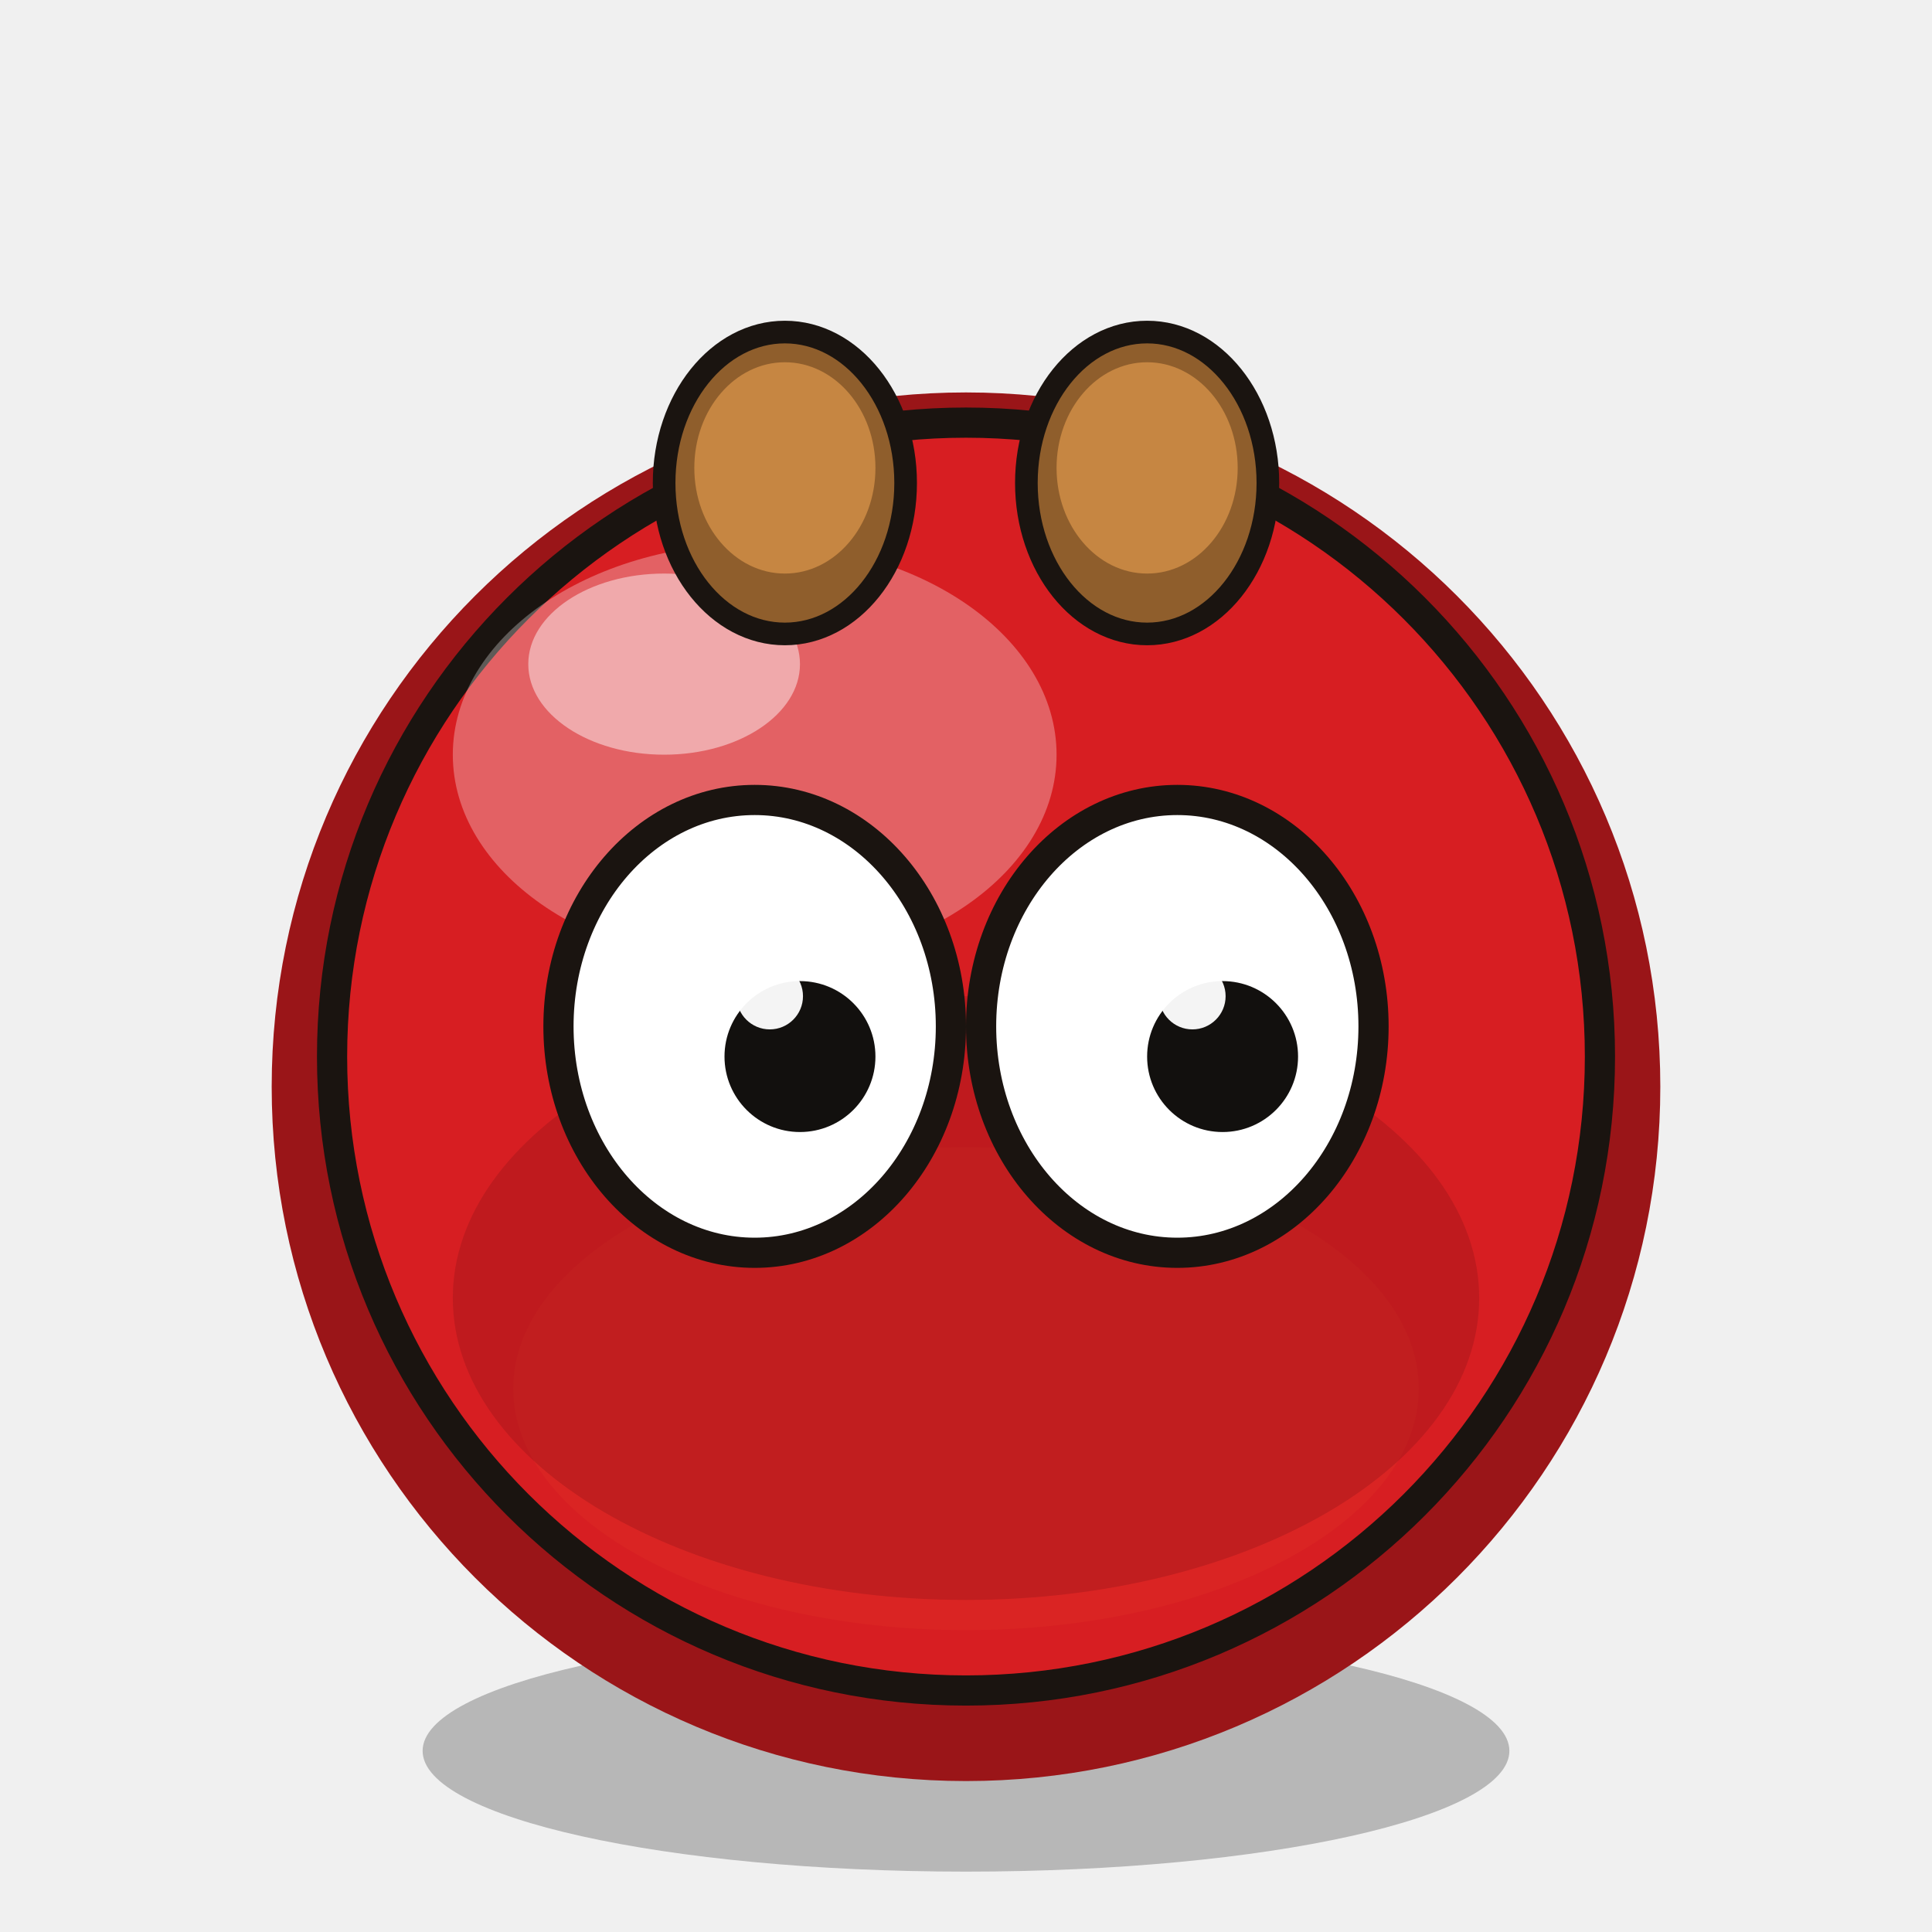
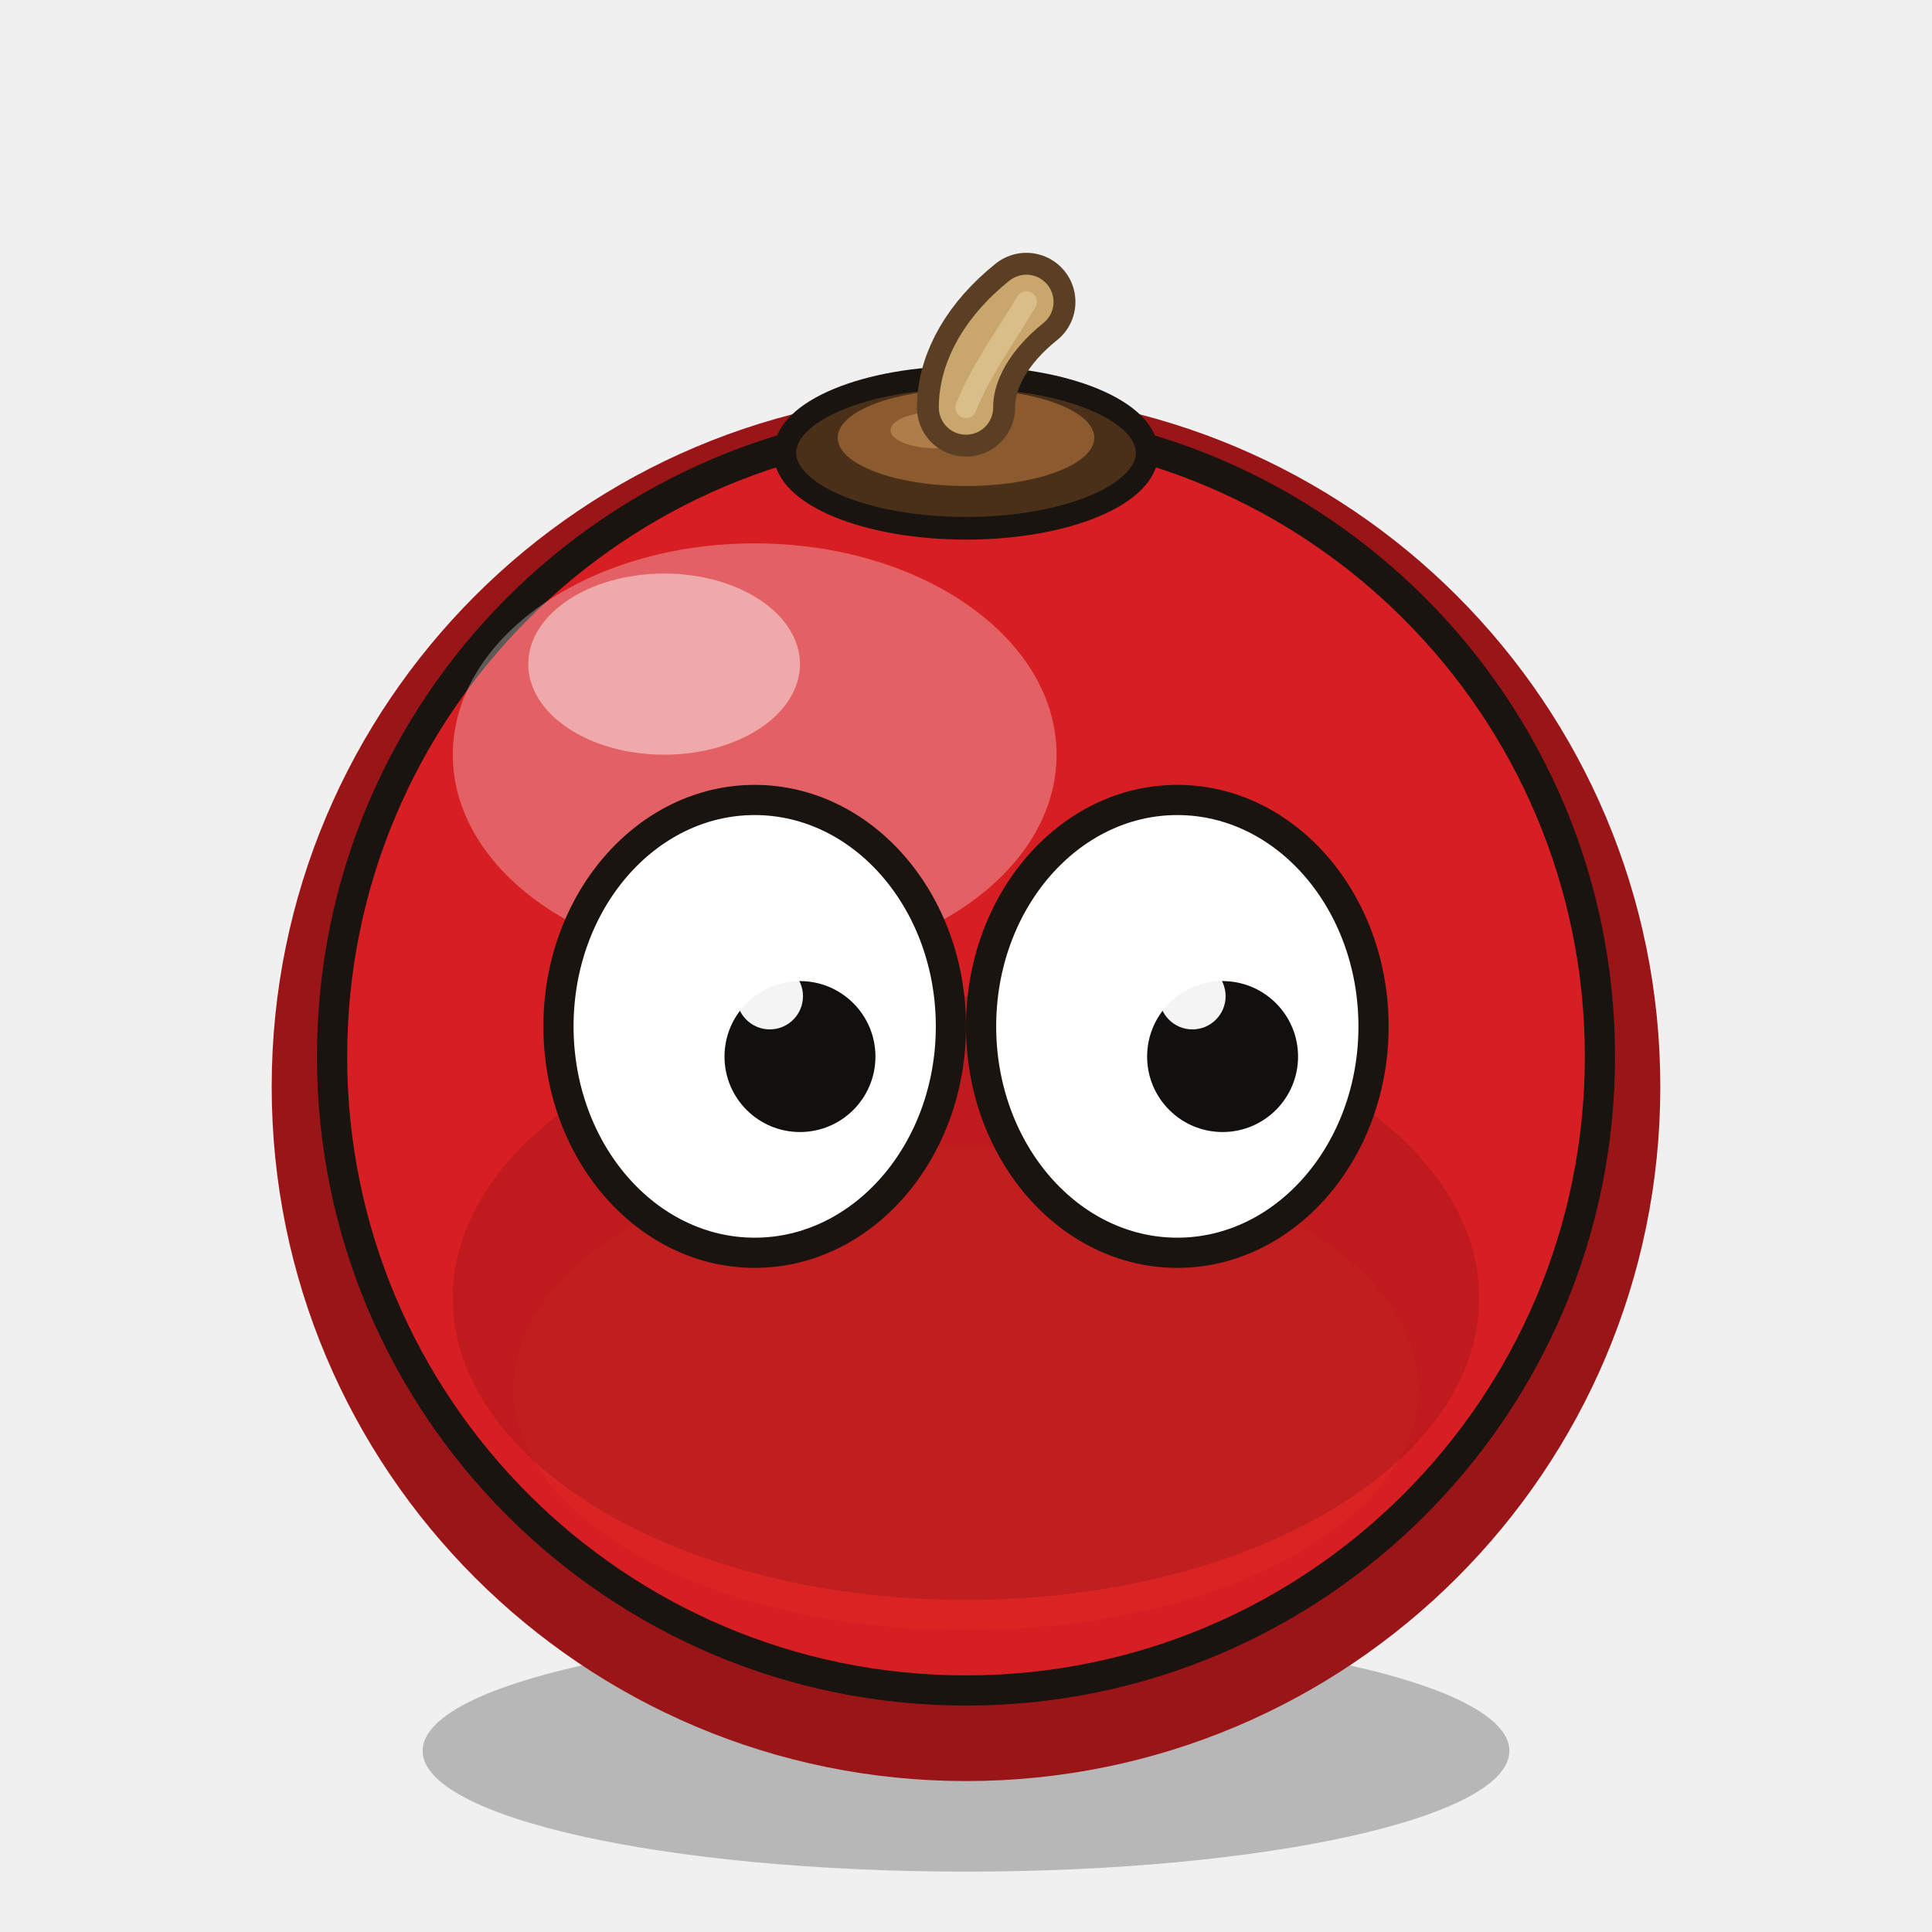
<svg xmlns="http://www.w3.org/2000/svg" viewBox="0 0 128 128" width="128" height="128">
  <ellipse cx="64" cy="116" rx="36" ry="8" fill="#000000" opacity="0.24" />
  <circle cx="64" cy="72" r="46" fill="#9A1518" />
  <circle cx="64" cy="70" r="42" fill="#D71E22" stroke="#1A1410" stroke-width="2" />
  <ellipse cx="64" cy="92" rx="30" ry="16" fill="#FF7A2A" opacity="0.07" />
  <ellipse cx="64" cy="86" rx="34" ry="20" fill="#9A1518" opacity="0.40" />
  <ellipse cx="50" cy="50" rx="20" ry="14" fill="#FFFFFF" opacity="0.30" />
  <ellipse cx="44" cy="44" rx="9" ry="6" fill="#FFFFFF" opacity="0.46" />
-   <ellipse cx="52" cy="32" rx="8" ry="10" fill="#8F5E2C" stroke="#1A1410" stroke-width="1.5" />
-   <ellipse cx="52" cy="31" rx="6" ry="7" fill="#C68642" />
-   <ellipse cx="76" cy="32" rx="8" ry="10" fill="#8F5E2C" stroke="#1A1410" stroke-width="1.5" />
-   <ellipse cx="76" cy="31" rx="6" ry="7" fill="#C68642" />
+   <ellipse cx="64" cy="30" rx="12" ry="5" fill="#4A3018" stroke="#1A1410" stroke-width="1.5" />
+   <ellipse cx="64" cy="29" rx="8.5" ry="3.2" fill="#8B5A2E" />
+   <ellipse cx="62" cy="28.5" rx="3" ry="1.2" fill="#B88952" opacity="0.75" />
+   <path d="M64 27 C64 24.5 65.5 22 68 20" fill="none" stroke="#5A3F24" stroke-width="6.5" stroke-linecap="round" />
+   <path d="M64 27 C64 24.5 65.5 22 68 20" fill="none" stroke="#C9A66B" stroke-width="3.6" stroke-linecap="round" />
+   <path d="M64 27 C65 24.5 66.5 22.5 68 20" fill="none" stroke="#E8D2A4" stroke-width="1.4" stroke-linecap="round" opacity="0.55" />
  <ellipse cx="50" cy="68" rx="13" ry="15" fill="#FFFFFF" stroke="#1A1410" stroke-width="2" />
  <ellipse cx="78" cy="68" rx="13" ry="15" fill="#FFFFFF" stroke="#1A1410" stroke-width="2" />
  <circle cx="53" cy="70" r="5" fill="#12100E" />
  <circle cx="81" cy="70" r="5" fill="#12100E" />
  <circle cx="51" cy="66" r="2.2" fill="#FFFFFF" opacity="0.95" />
  <circle cx="79" cy="66" r="2.2" fill="#FFFFFF" opacity="0.95" />
</svg>
